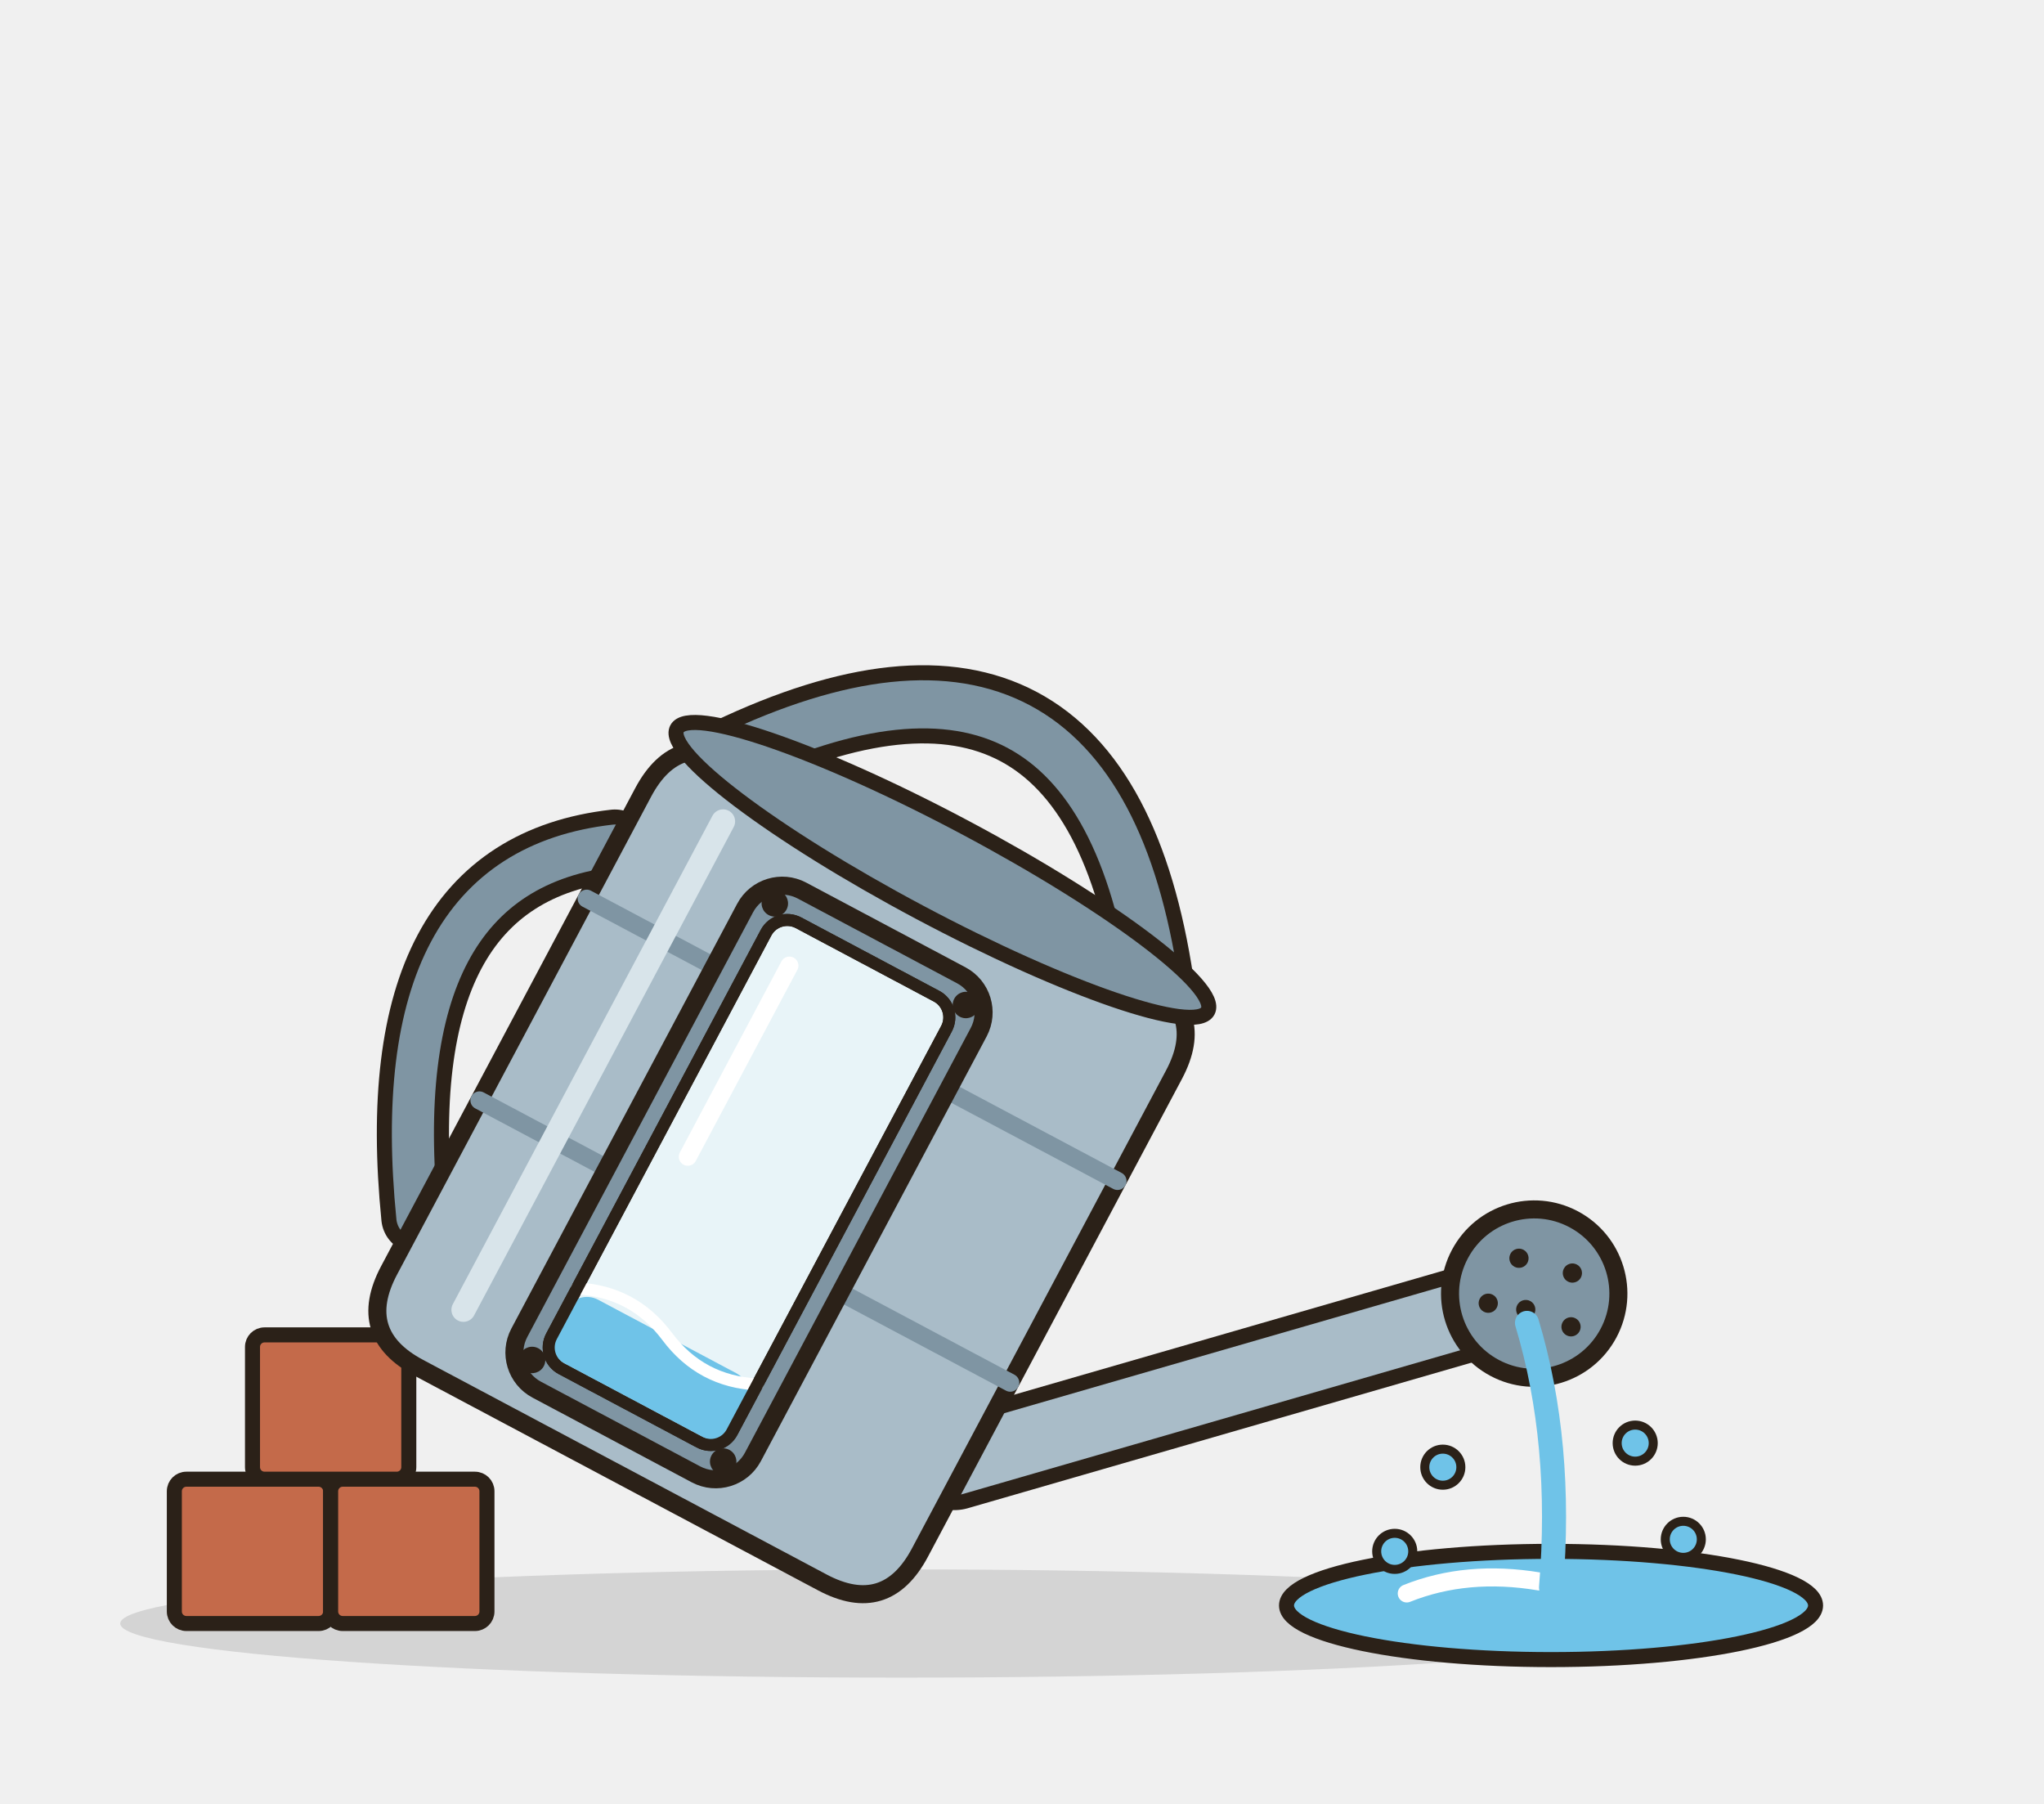
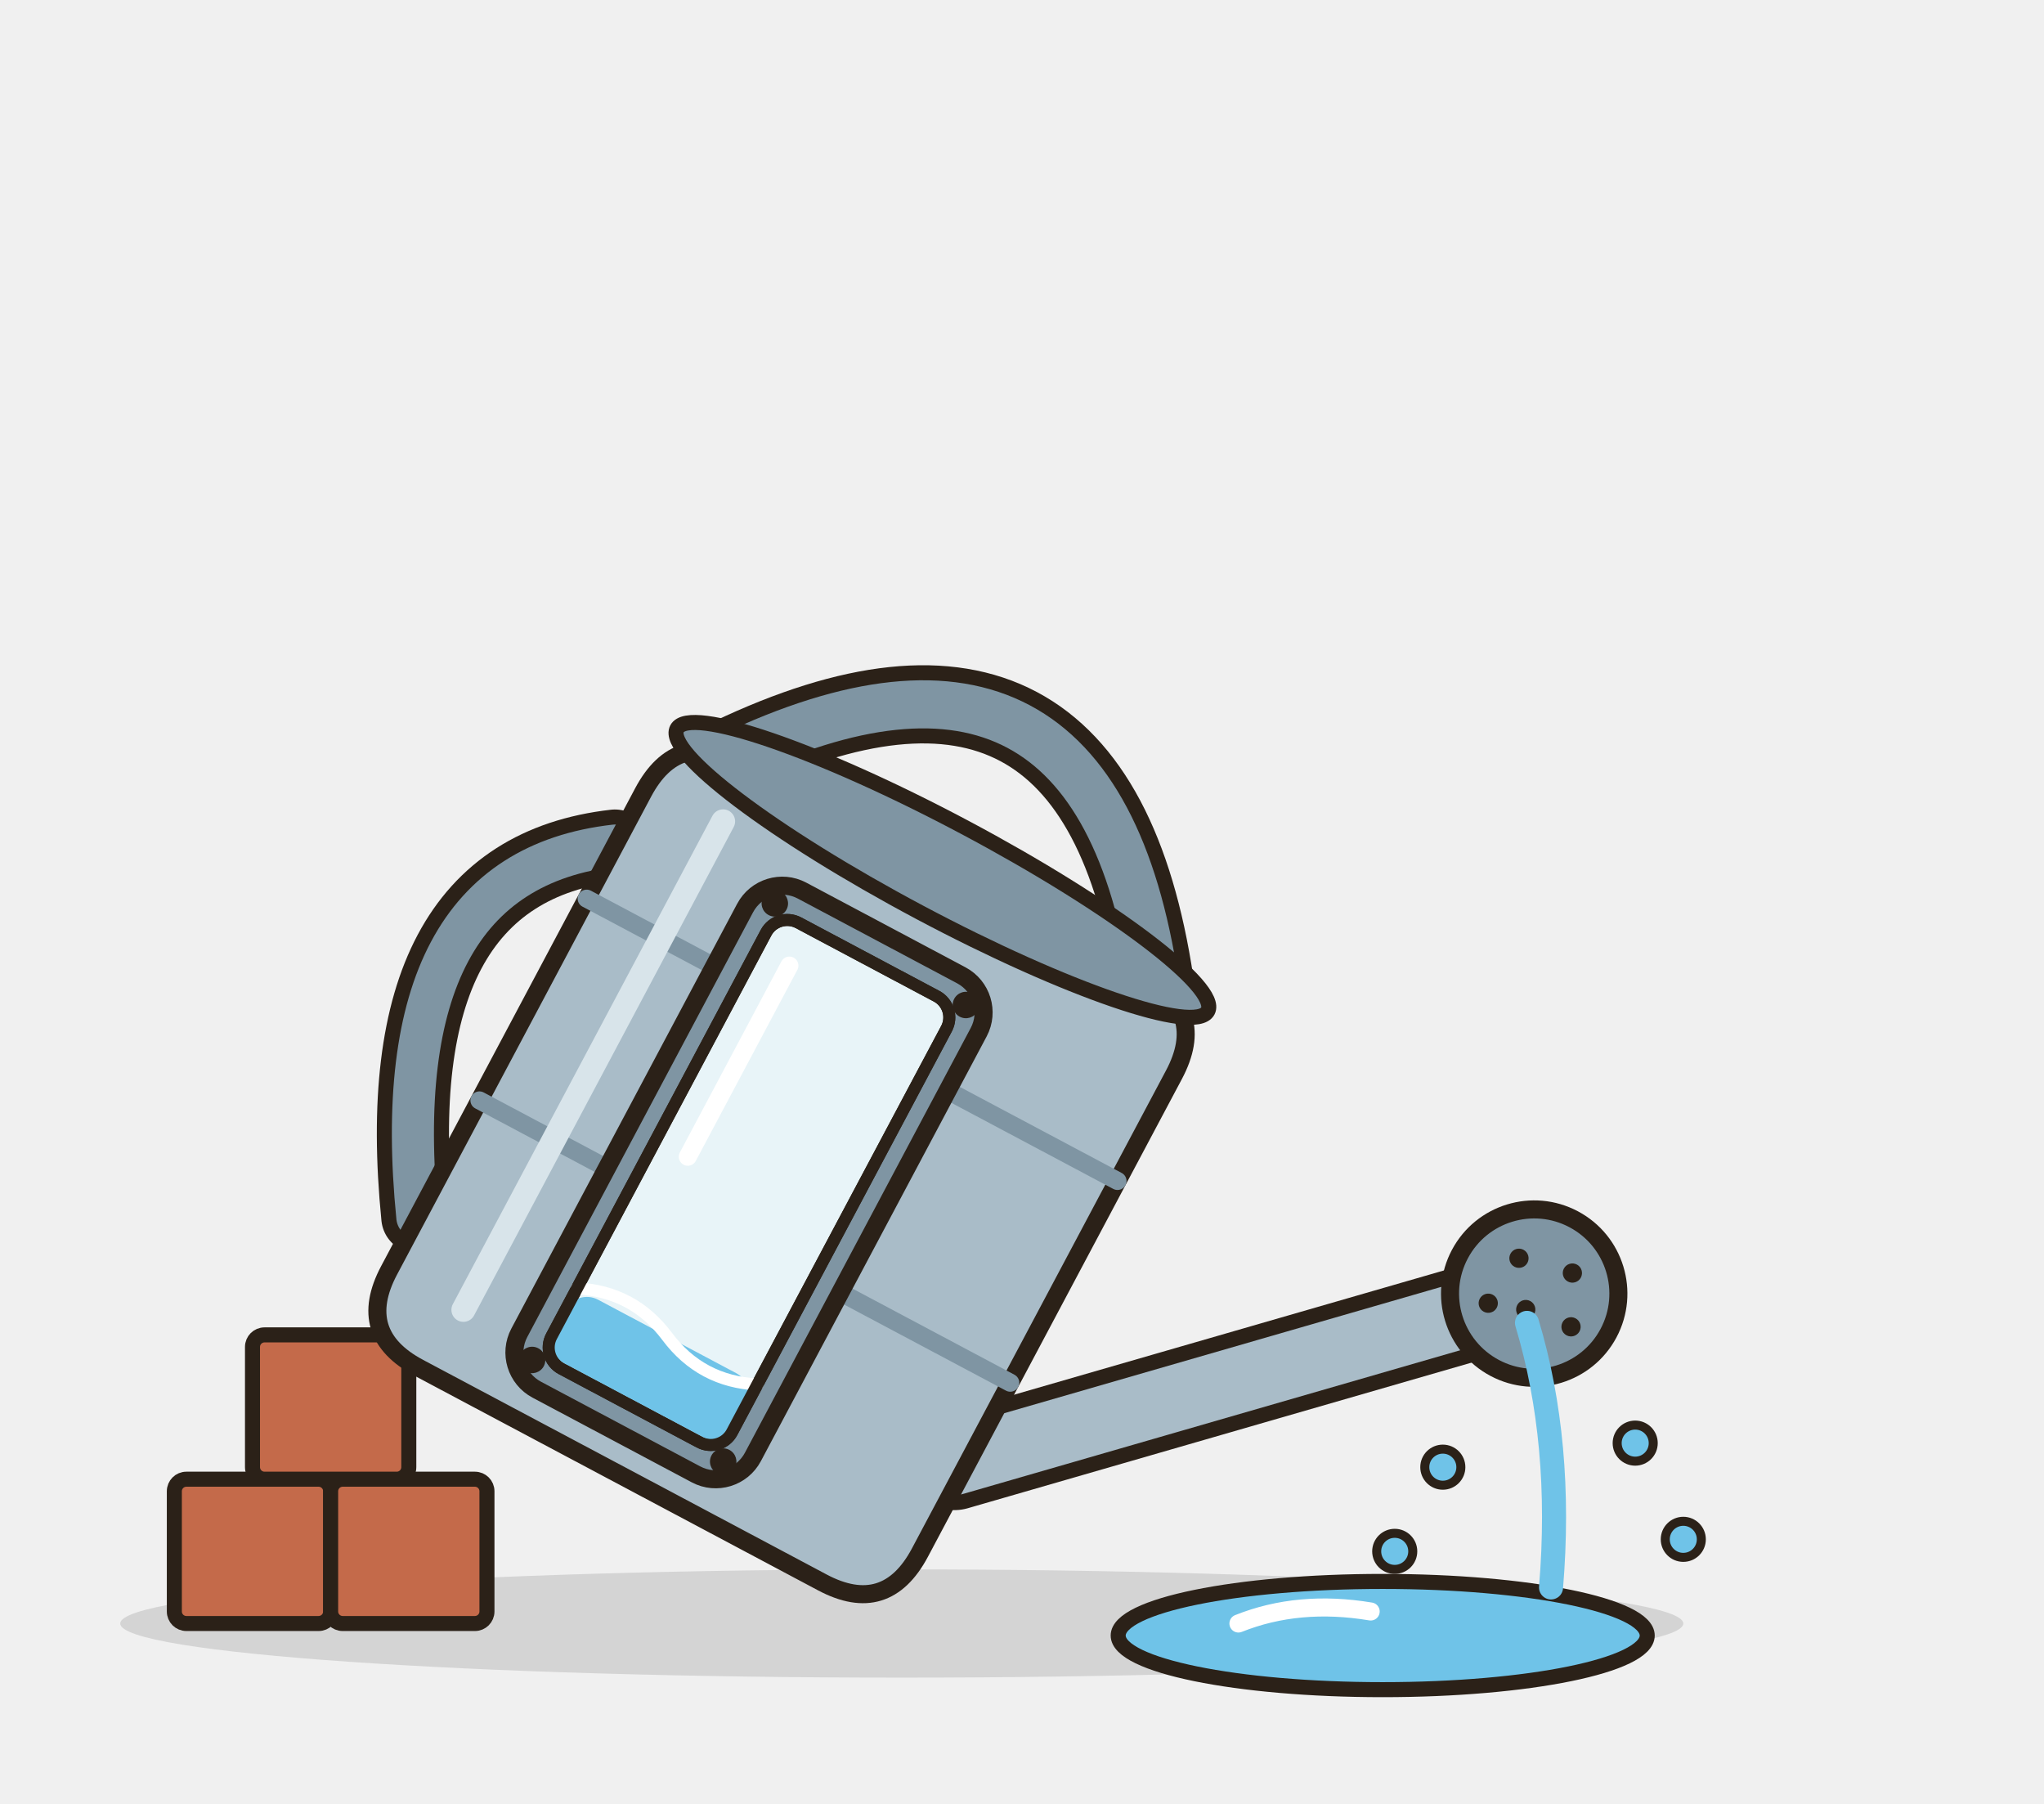
<svg xmlns="http://www.w3.org/2000/svg" viewBox="-170 -270 340 300" width="340" height="300">
  <g>
    <g transform="translate(-20,0)">
      <ellipse cx="0" cy="0" rx="130" ry="9" fill="#000000" fill-opacity="0.12" />
-       <ellipse cx="108" cy="-3" rx="44" ry="9" fill="#6fc3e8" stroke="#2b2118" stroke-width="2.5" />
-       <path d="M84 -5 q10 -4 22 -2" fill="none" stroke="#ffffff" stroke-width="3" stroke-linejoin="round" stroke-linecap="round" />
+       <ellipse cx="80" cy="2" rx="44" ry="9" fill="#6fc3e8" stroke="#2b2118" stroke-width="2.5" />
+       <path d="M56 0 q10 -4 22 -2" fill="none" stroke="#ffffff" stroke-width="3" stroke-linejoin="round" stroke-linecap="round" />
      <rect x="-121" y="-24" width="26" height="24" rx="2" fill="#c46a4a" stroke="#2b2118" stroke-width="2.5" />
      <rect x="-95" y="-24" width="26" height="24" rx="2" fill="#c46a4a" stroke="#2b2118" stroke-width="2.5" />
      <rect x="-108" y="-48" width="26" height="24" rx="2" fill="#c46a4a" stroke="#2b2118" stroke-width="2.5" />
      <g transform="rotate(28 -20 -75)">
        <path d="M-70 -110 Q-102 -88 -70 -40" fill="none" stroke="#2b2118" stroke-width="12" stroke-linejoin="round" stroke-linecap="round" />
        <path d="M-70 -110 Q-102 -88 -70 -40" fill="none" stroke="#7f95a3" stroke-width="7" stroke-linejoin="round" stroke-linecap="round" />
        <path d="M-60 -132 Q-20 -186 20 -132" fill="none" stroke="#2b2118" stroke-width="13" stroke-linejoin="round" stroke-linecap="round" />
        <path d="M-60 -132 Q-20 -186 20 -132" fill="none" stroke="#7f95a3" stroke-width="8" stroke-linejoin="round" stroke-linecap="round" />
        <path d="M28 -46 L94 -110" fill="none" stroke="#2b2118" stroke-width="16" stroke-linejoin="round" stroke-linecap="round" />
        <path d="M28 -46 L94 -110" fill="none" stroke="#a9bcc8" stroke-width="11" stroke-linejoin="round" stroke-linecap="round" />
        <path d="M-70 -30 L-70 -120 Q-70 -132 -58 -132 L18 -132 Q30 -132 30 -120 L30 -30 Q30 -18 18 -18 L-58 -18 Q-70 -18 -70 -30 Z" fill="#a9bcc8" stroke="#2b2118" stroke-width="3" stroke-linejoin="round" stroke-linecap="round" />
        <ellipse cx="-20" cy="-132" rx="50" ry="8" fill="#7f95a3" stroke="#2b2118" stroke-width="2.5" />
        <path d="M-70 -62 L30 -62 M-70 -100 L30 -100" fill="none" stroke="#7f95a3" stroke-width="3" stroke-linejoin="round" stroke-linecap="round" />
        <rect x="-46" y="-118" width="44" height="94" rx="7" fill="#7f95a3" stroke="#2b2118" stroke-width="3" />
        <rect x="-41" y="-113" width="34" height="84" rx="4" fill="#e8f4f8" stroke="#2b2118" stroke-width="2" />
        <rect x="-41" y="-42" width="34" height="12" rx="4" fill="#6fc3e8" />
        <path d="M-41 -42 q8.5 -4 17 0 q8.5 4 17 0" fill="none" stroke="#ffffff" stroke-width="2" stroke-linejoin="round" stroke-linecap="round" />
        <rect x="-41" y="-113" width="34" height="84" rx="4" fill="none" stroke="#2b2118" stroke-width="2" />
        <path d="M-35 -106 L-35 -70" fill="none" stroke="#ffffff" stroke-width="3" stroke-linejoin="round" stroke-linecap="round" />
        <circle cx="-42" cy="-114" r="2.2" fill="#2b2118" />
        <circle cx="-6" cy="-114" r="2.2" fill="#2b2118" />
        <circle cx="-42" cy="-28" r="2.2" fill="#2b2118" />
        <circle cx="-6" cy="-28" r="2.2" fill="#2b2118" />
        <path d="M-56 -122 L-56 -30" fill="none" stroke="#d8e4ea" stroke-width="4" stroke-linejoin="round" stroke-linecap="round" />
        <circle cx="100" cy="-116" r="14" fill="#7f95a3" stroke="#2b2118" stroke-width="3" />
        <circle cx="95" cy="-120" r="1.6" fill="#2b2118" />
        <circle cx="104" cy="-122" r="1.6" fill="#2b2118" />
        <circle cx="100" cy="-113" r="1.6" fill="#2b2118" />
        <circle cx="108" cy="-114" r="1.6" fill="#2b2118" />
        <circle cx="94" cy="-111" r="1.6" fill="#2b2118" />
      </g>
      <path d="M104 -50 q6 20 4 44" fill="none" stroke="#6fc3e8" stroke-width="4" stroke-linejoin="round" stroke-linecap="round" />
      <circle cx="90" cy="-26" r="3" fill="#6fc3e8" stroke="#2b2118" stroke-width="1.5" />
      <circle cx="122" cy="-30" r="3" fill="#6fc3e8" stroke="#2b2118" stroke-width="1.5" />
      <circle cx="130" cy="-14" r="3" fill="#6fc3e8" stroke="#2b2118" stroke-width="1.5" />
      <circle cx="82" cy="-12" r="3" fill="#6fc3e8" stroke="#2b2118" stroke-width="1.5" />
    </g>
  </g>
</svg>
